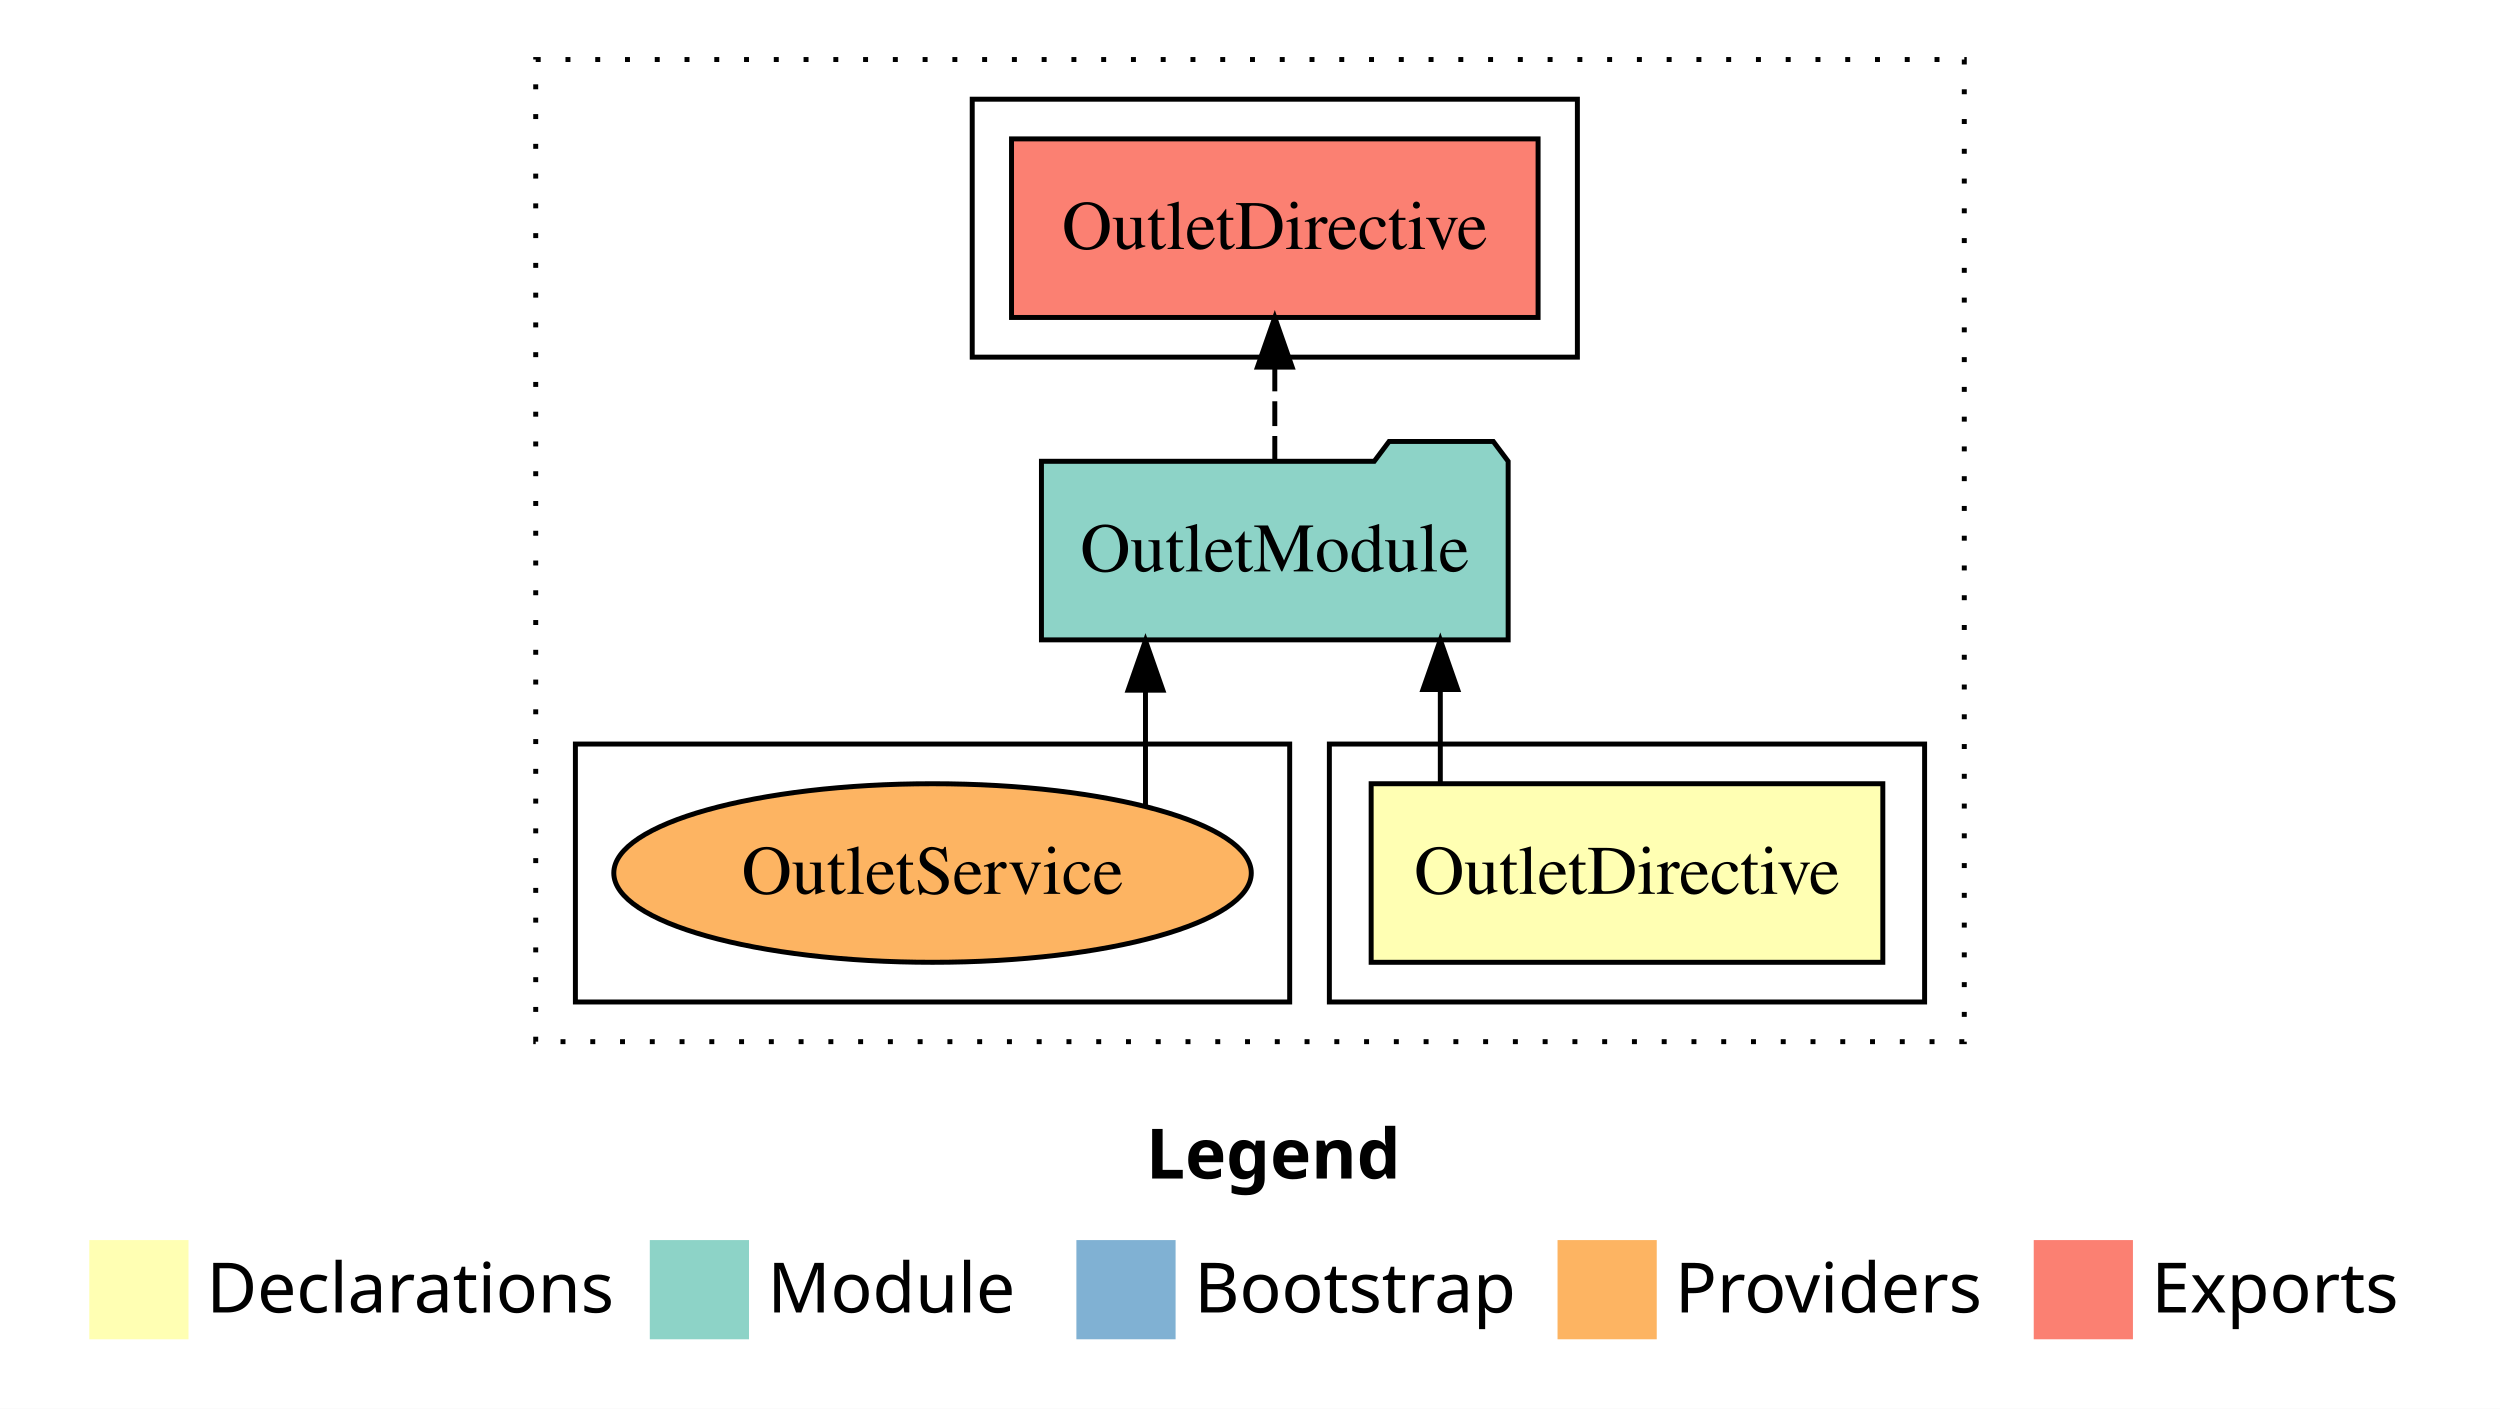
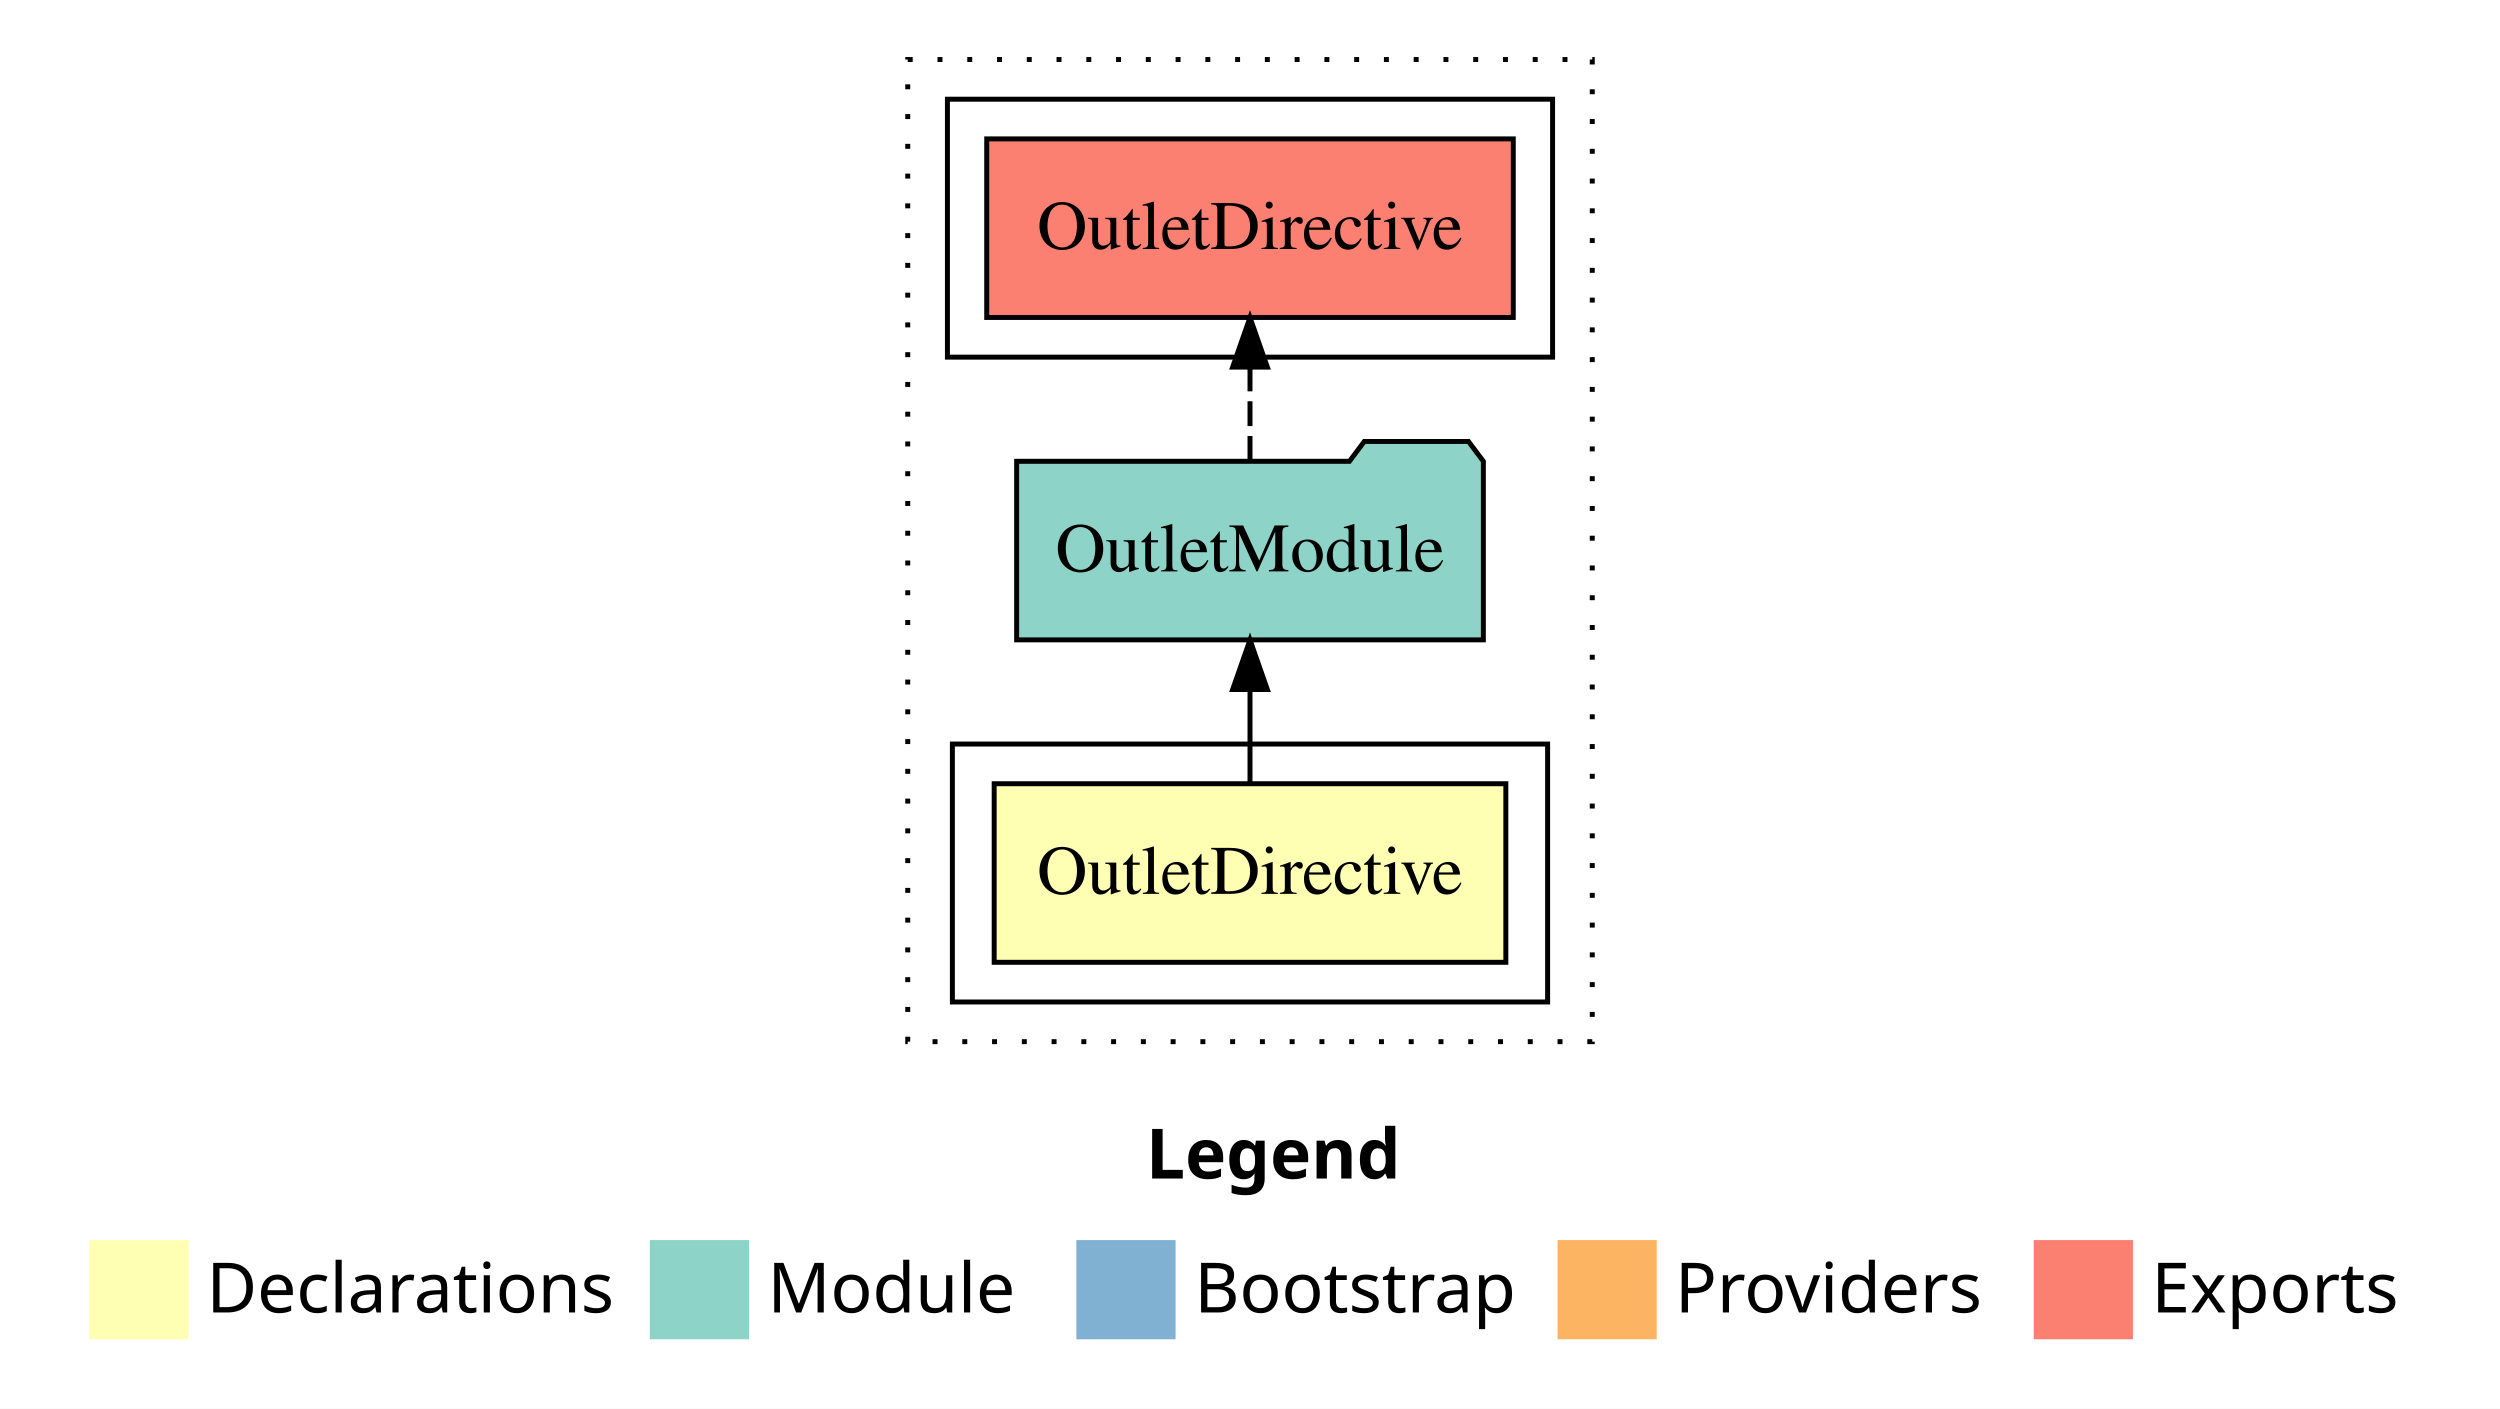
<svg xmlns="http://www.w3.org/2000/svg" width="504pt" height="284pt" viewBox="0.00 0.00 504.00 284.00">
  <g id="graph0" class="graph" transform="scale(1 1) rotate(0) translate(4 280)">
    <polygon fill="#ffffff" stroke="transparent" points="-4,4 -4,-280 500,-280 500,4 -4,4" />
    <text text-anchor="start" x="227.009" y="-42.4" font-family="sans-serif" font-weight="bold" font-size="14.00" fill="#000000">Legend</text>
    <polygon fill="#ffffb3" stroke="transparent" points="14,-10 14,-30 34,-30 34,-10 14,-10" />
    <text text-anchor="start" x="37.629" y="-15.4" font-family="sans-serif" font-size="14.00" fill="#000000">  Declarations</text>
    <polygon fill="#8dd3c7" stroke="transparent" points="127,-10 127,-30 147,-30 147,-10 127,-10" />
    <text text-anchor="start" x="150.725" y="-15.4" font-family="sans-serif" font-size="14.00" fill="#000000">  Module</text>
    <polygon fill="#80b1d3" stroke="transparent" points="213,-10 213,-30 233,-30 233,-10 213,-10" />
    <text text-anchor="start" x="236.781" y="-15.4" font-family="sans-serif" font-size="14.00" fill="#000000">  Bootstrap</text>
    <polygon fill="#fdb462" stroke="transparent" points="310,-10 310,-30 330,-30 330,-10 310,-10" />
    <text text-anchor="start" x="333.673" y="-15.4" font-family="sans-serif" font-size="14.00" fill="#000000">  Providers</text>
    <polygon fill="#fb8072" stroke="transparent" points="406,-10 406,-30 426,-30 426,-10 406,-10" />
    <text text-anchor="start" x="429.726" y="-15.4" font-family="sans-serif" font-size="14.00" fill="#000000">  Exports</text>
    <g id="clust1" class="cluster">
-       <polygon fill="none" stroke="#000000" stroke-dasharray="1,5" points="104,-70 104,-268 392,-268 392,-70 104,-70" />
+       <polygon fill="none" stroke="#000000" stroke-dasharray="1,5" points="179,-70 179,-268 317,-268 317,-70 179,-70" />
    </g>
    <g id="clust2" class="cluster">
-       <polygon fill="none" stroke="#000000" points="264,-78 264,-130 384,-130 384,-78 264,-78" />
+       <polygon fill="none" stroke="#000000" points="188,-78 188,-130 308,-130 308,-78 188,-78" />
    </g>
    <g id="clust5" class="cluster">
-       <polygon fill="none" stroke="#000000" points="192,-208 192,-260 314,-260 314,-208 192,-208" />
-     </g>
-     <g id="clust7" class="cluster">
-       <polygon fill="none" stroke="#000000" points="112,-78 112,-130 256,-130 256,-78 112,-78" />
+       <polygon fill="none" stroke="#000000" points="187,-208 187,-260 309,-260 309,-208 187,-208" />
    </g>
    <g id="node1" class="node">
-       <polygon fill="#ffffb3" stroke="#000000" points="375.576,-122 272.424,-122 272.424,-86 375.576,-86 375.576,-122" />
-       <text text-anchor="middle" x="324" y="-99.8" font-family="Times,serif" font-size="14.00" fill="#000000">OutletDirective</text>
+       <polygon fill="#ffffb3" stroke="#000000" points="299.576,-122 196.424,-122 196.424,-86 299.576,-86 299.576,-122" />
+       <text text-anchor="middle" x="248" y="-99.8" font-family="Times,serif" font-size="14.00" fill="#000000">OutletDirective</text>
    </g>
    <g id="node2" class="node">
-       <polygon fill="#8dd3c7" stroke="#000000" points="300.044,-187 297.044,-191 276.044,-191 273.044,-187 205.956,-187 205.956,-151 300.044,-151 300.044,-187" />
-       <text text-anchor="middle" x="253" y="-164.8" font-family="Times,serif" font-size="14.00" fill="#000000">OutletModule</text>
+       <polygon fill="#8dd3c7" stroke="#000000" points="295.044,-187 292.044,-191 271.044,-191 268.044,-187 200.956,-187 200.956,-151 295.044,-151 295.044,-187" />
+       <text text-anchor="middle" x="248" y="-164.8" font-family="Times,serif" font-size="14.00" fill="#000000">OutletModule</text>
    </g>
    <g id="edge1" class="edge">
-       <path fill="none" stroke="#000000" d="M286.367,-122.106C286.367,-122.106 286.367,-140.991 286.367,-140.991" />
-       <polygon fill="#000000" stroke="#000000" points="282.867,-140.991 286.367,-150.991 289.867,-140.991 282.867,-140.991" />
+       <path fill="none" stroke="#000000" d="M248,-122.106C248,-122.106 248,-140.991 248,-140.991" />
+       <polygon fill="#000000" stroke="#000000" points="244.5,-140.991 248,-150.991 251.5,-140.991 244.5,-140.991" />
    </g>
    <g id="node3" class="node">
-       <polygon fill="#fb8072" stroke="#000000" points="306.077,-252 199.923,-252 199.923,-216 306.077,-216 306.077,-252" />
-       <text text-anchor="middle" x="253" y="-229.8" font-family="Times,serif" font-size="14.00" fill="#000000">OutletDirective </text>
+       <polygon fill="#fb8072" stroke="#000000" points="301.077,-252 194.923,-252 194.923,-216 301.077,-216 301.077,-252" />
+       <text text-anchor="middle" x="248" y="-229.8" font-family="Times,serif" font-size="14.00" fill="#000000">OutletDirective </text>
    </g>
    <g id="edge2" class="edge">
-       <path fill="none" stroke="#000000" stroke-dasharray="5,2" d="M253,-187.106C253,-187.106 253,-205.991 253,-205.991" />
-       <polygon fill="#000000" stroke="#000000" points="249.5,-205.991 253,-215.991 256.5,-205.991 249.5,-205.991" />
-     </g>
-     <g id="node4" class="node">
-       <ellipse fill="#fdb462" stroke="#000000" cx="184" cy="-104" rx="64.259" ry="18" />
-       <text text-anchor="middle" x="184" y="-99.8" font-family="Times,serif" font-size="14.00" fill="#000000">OutletService</text>
-     </g>
-     <g id="edge3" class="edge">
-       <path fill="none" stroke="#000000" d="M226.929,-117.468C226.929,-117.468 226.929,-140.864 226.929,-140.864" />
-       <polygon fill="#000000" stroke="#000000" points="223.429,-140.864 226.929,-150.864 230.429,-140.864 223.429,-140.864" />
+       <path fill="none" stroke="#000000" stroke-dasharray="5,2" d="M248,-187.106C248,-187.106 248,-205.991 248,-205.991" />
+       <polygon fill="#000000" stroke="#000000" points="244.5,-205.991 248,-215.991 251.5,-205.991 244.5,-205.991" />
    </g>
  </g>
</svg>
